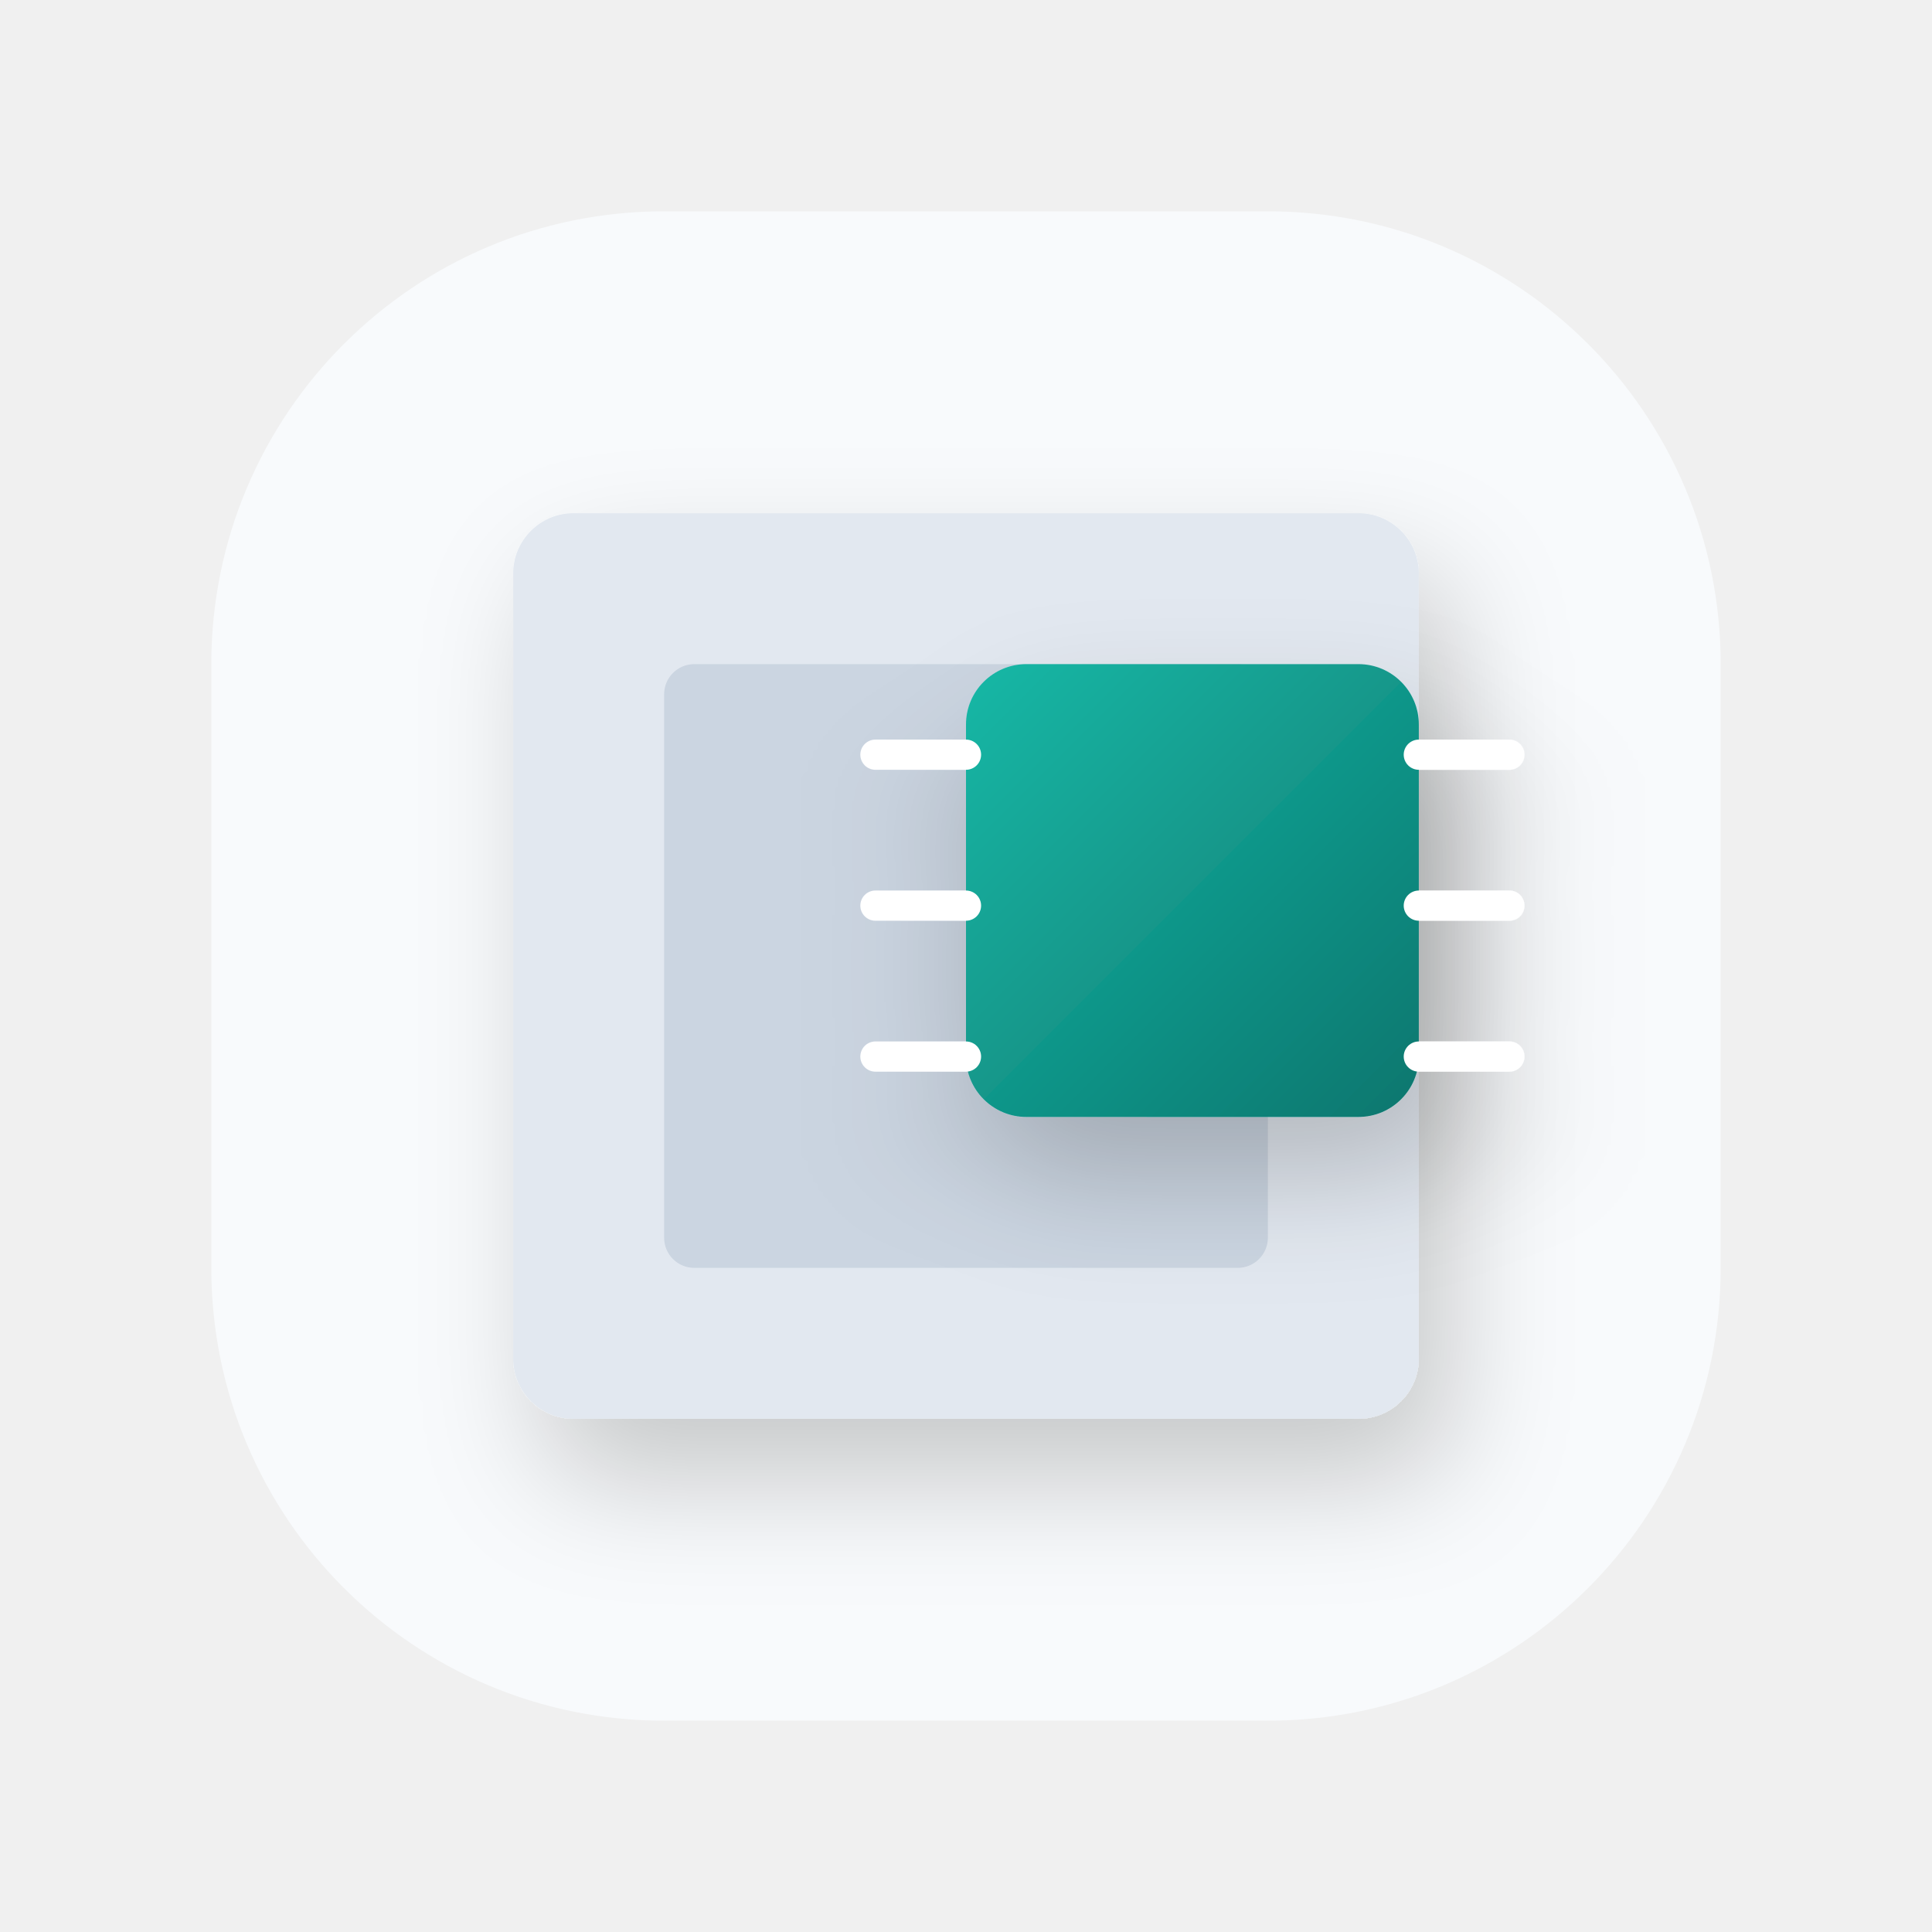
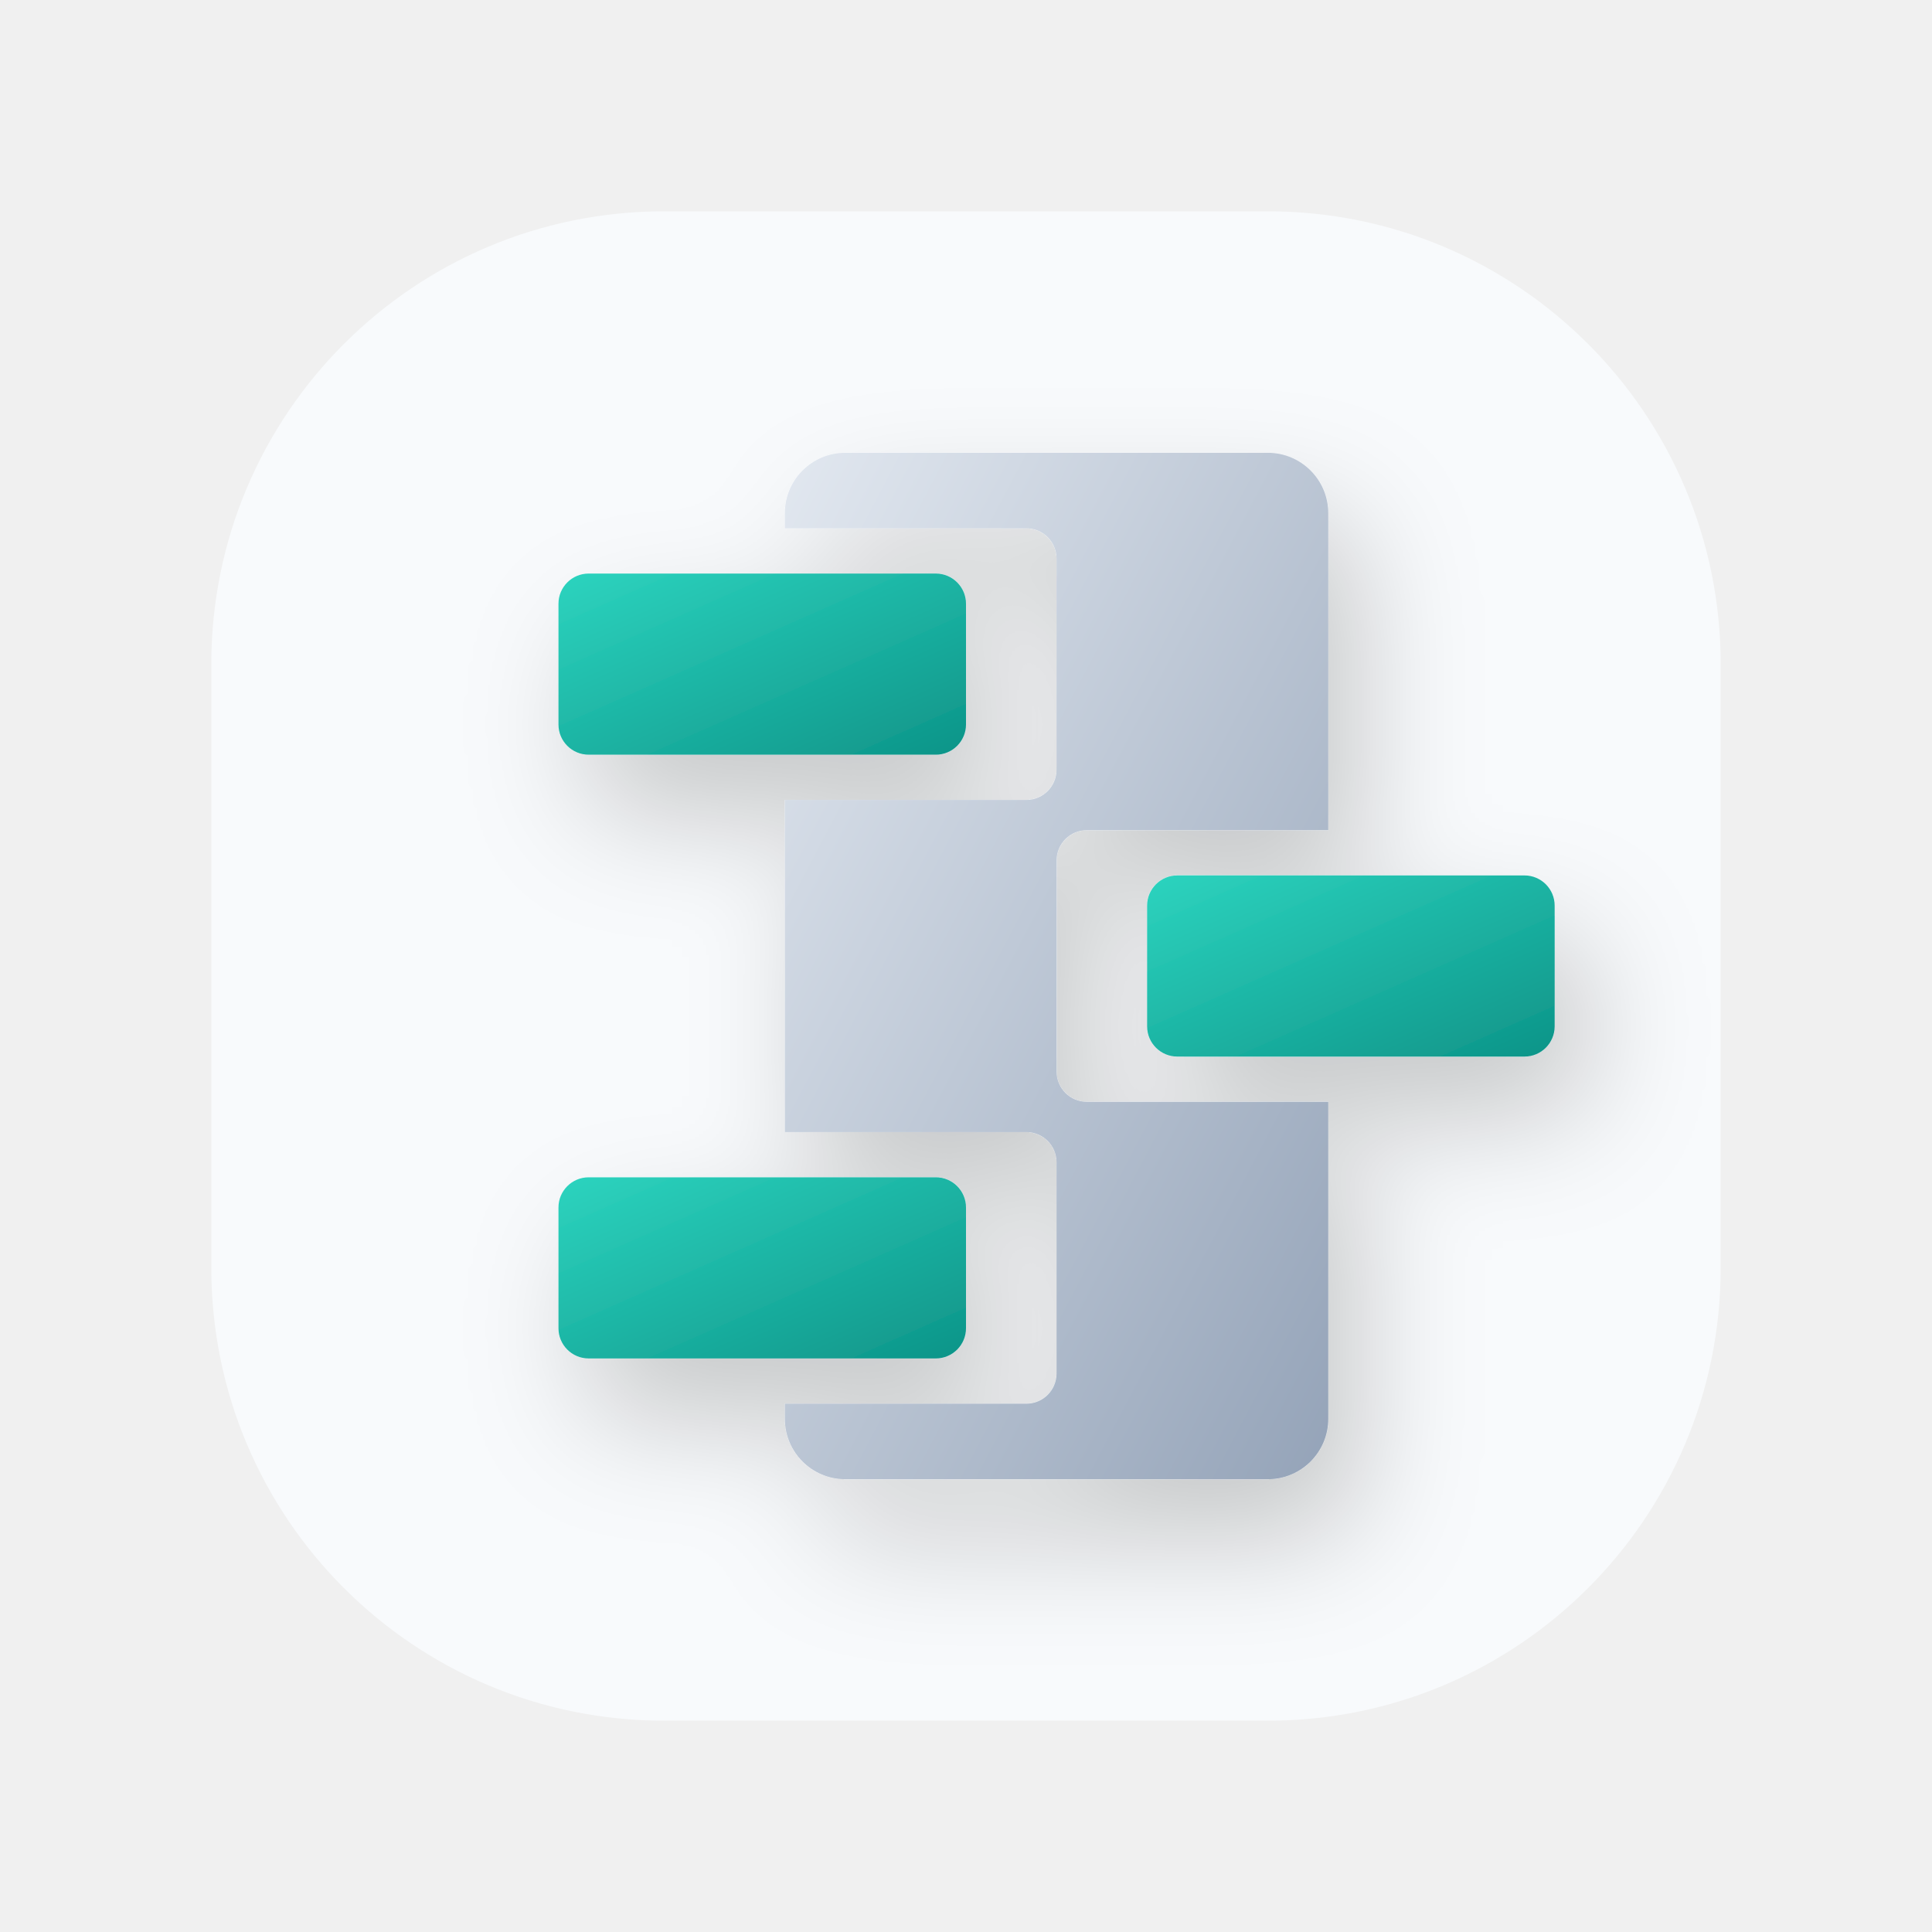
<svg xmlns="http://www.w3.org/2000/svg" viewBox="0 0 128 128" width="128" height="128">
  <defs>
-     <linearGradient id="behaviorChipGrad" x1="0%" y1="0%" x2="100%" y2="100%">
-       <stop offset="0%" stop-color="#14b8a6" />
-       <stop offset="100%" stop-color="#0f766e" />
+     <linearGradient id="behaviorGrad" x1="0%" y1="0%" x2="100%" y2="100%">
+       <stop offset="0%" stop-color="#2dd4bf" />
+       <stop offset="100%" stop-color="#0d9488" />
+     </linearGradient>
+     <linearGradient id="elementGrad" x1="0%" y1="0%" x2="100%" y2="100%">
+       <stop offset="0%" stop-color="#e2e8f0" />
+       <stop offset="100%" stop-color="#94a3b8" />
    </linearGradient>
    <filter id="floatShadow" x="-50%" y="-50%" width="200%" height="200%">
      <feGaussianBlur in="SourceAlpha" stdDeviation="4" />
      <feOffset dx="2" dy="4" result="offsetblur" />
      <feComponentTransfer>
        <feFuncA type="linear" slope="0.2" />
      </feComponentTransfer>
      <feMerge>
        <feMergeNode />
        <feMergeNode in="SourceGraphic" />
      </feMerge>
    </filter>
  </defs>
  <rect x="14" y="14" width="100" height="100" rx="30" fill="#f8fafc" />
  <g filter="url(#floatShadow)">
-     <rect x="34" y="34" width="60" height="60" rx="4" fill="#e2e8f0" />
-     <rect x="44" y="44" width="40" height="40" rx="2" fill="#cbd5e1" />
-   </g>
-   <g filter="url(#floatShadow)" transform="translate(10, -10)">
-     <rect x="54" y="54" width="30" height="30" rx="4" fill="url(#behaviorChipGrad)" />
-     <path d="M54 60 H48 M54 70 H48 M54 80 H48" stroke="white" stroke-width="2" stroke-linecap="round" />
-     <path d="M84 60 H90 M84 70 H90 M84 80 H90" stroke="white" stroke-width="2" stroke-linecap="round" />
+     <path d="M 56 30              L 84 30              A 4 4 0 0 1 88 34              L 88 55              L 72 55 A 2 2 0 0 0 70 57 L 70 71 A 2 2 0 0 0 72 73 L 88 73              L 88 94              A 4 4 0 0 1 84 98              L 56 98              A 4 4 0 0 1 52 94              L 52 93              L 68 93 A 2 2 0 0 0 70 91 L 70 77 A 2 2 0 0 0 68 75 L 52 75              L 52 53              L 68 53 A 2 2 0 0 0 70 51 L 70 37 A 2 2 0 0 0 68 35 L 52 35              L 52 34              A 4 4 0 0 1 56 30 Z" fill="url(#elementGrad)" />
+     <path d="M 39 38              L 62 38              A 2 2 0 0 1 64 40              L 64 48              A 2 2 0 0 1 62 50              L 39 50              A 2 2 0 0 1 37 48              L 37 40              A 2 2 0 0 1 39 38 Z" fill="url(#behaviorGrad)" />
+     <path d="M 101 58              L 78 58              A 2 2 0 0 0 76 60              L 76 68              A 2 2 0 0 0 78 70              L 101 70              A 2 2 0 0 0 103 68              L 103 60              A 2 2 0 0 0 101 58 Z" fill="url(#behaviorGrad)" />
+     <path d="M 39 78              L 62 78              A 2 2 0 0 1 64 80              L 64 88              A 2 2 0 0 1 62 90              L 39 90              A 2 2 0 0 1 37 88              L 37 80              A 2 2 0 0 1 39 78 Z" fill="url(#behaviorGrad)" />
  </g>
</svg>
